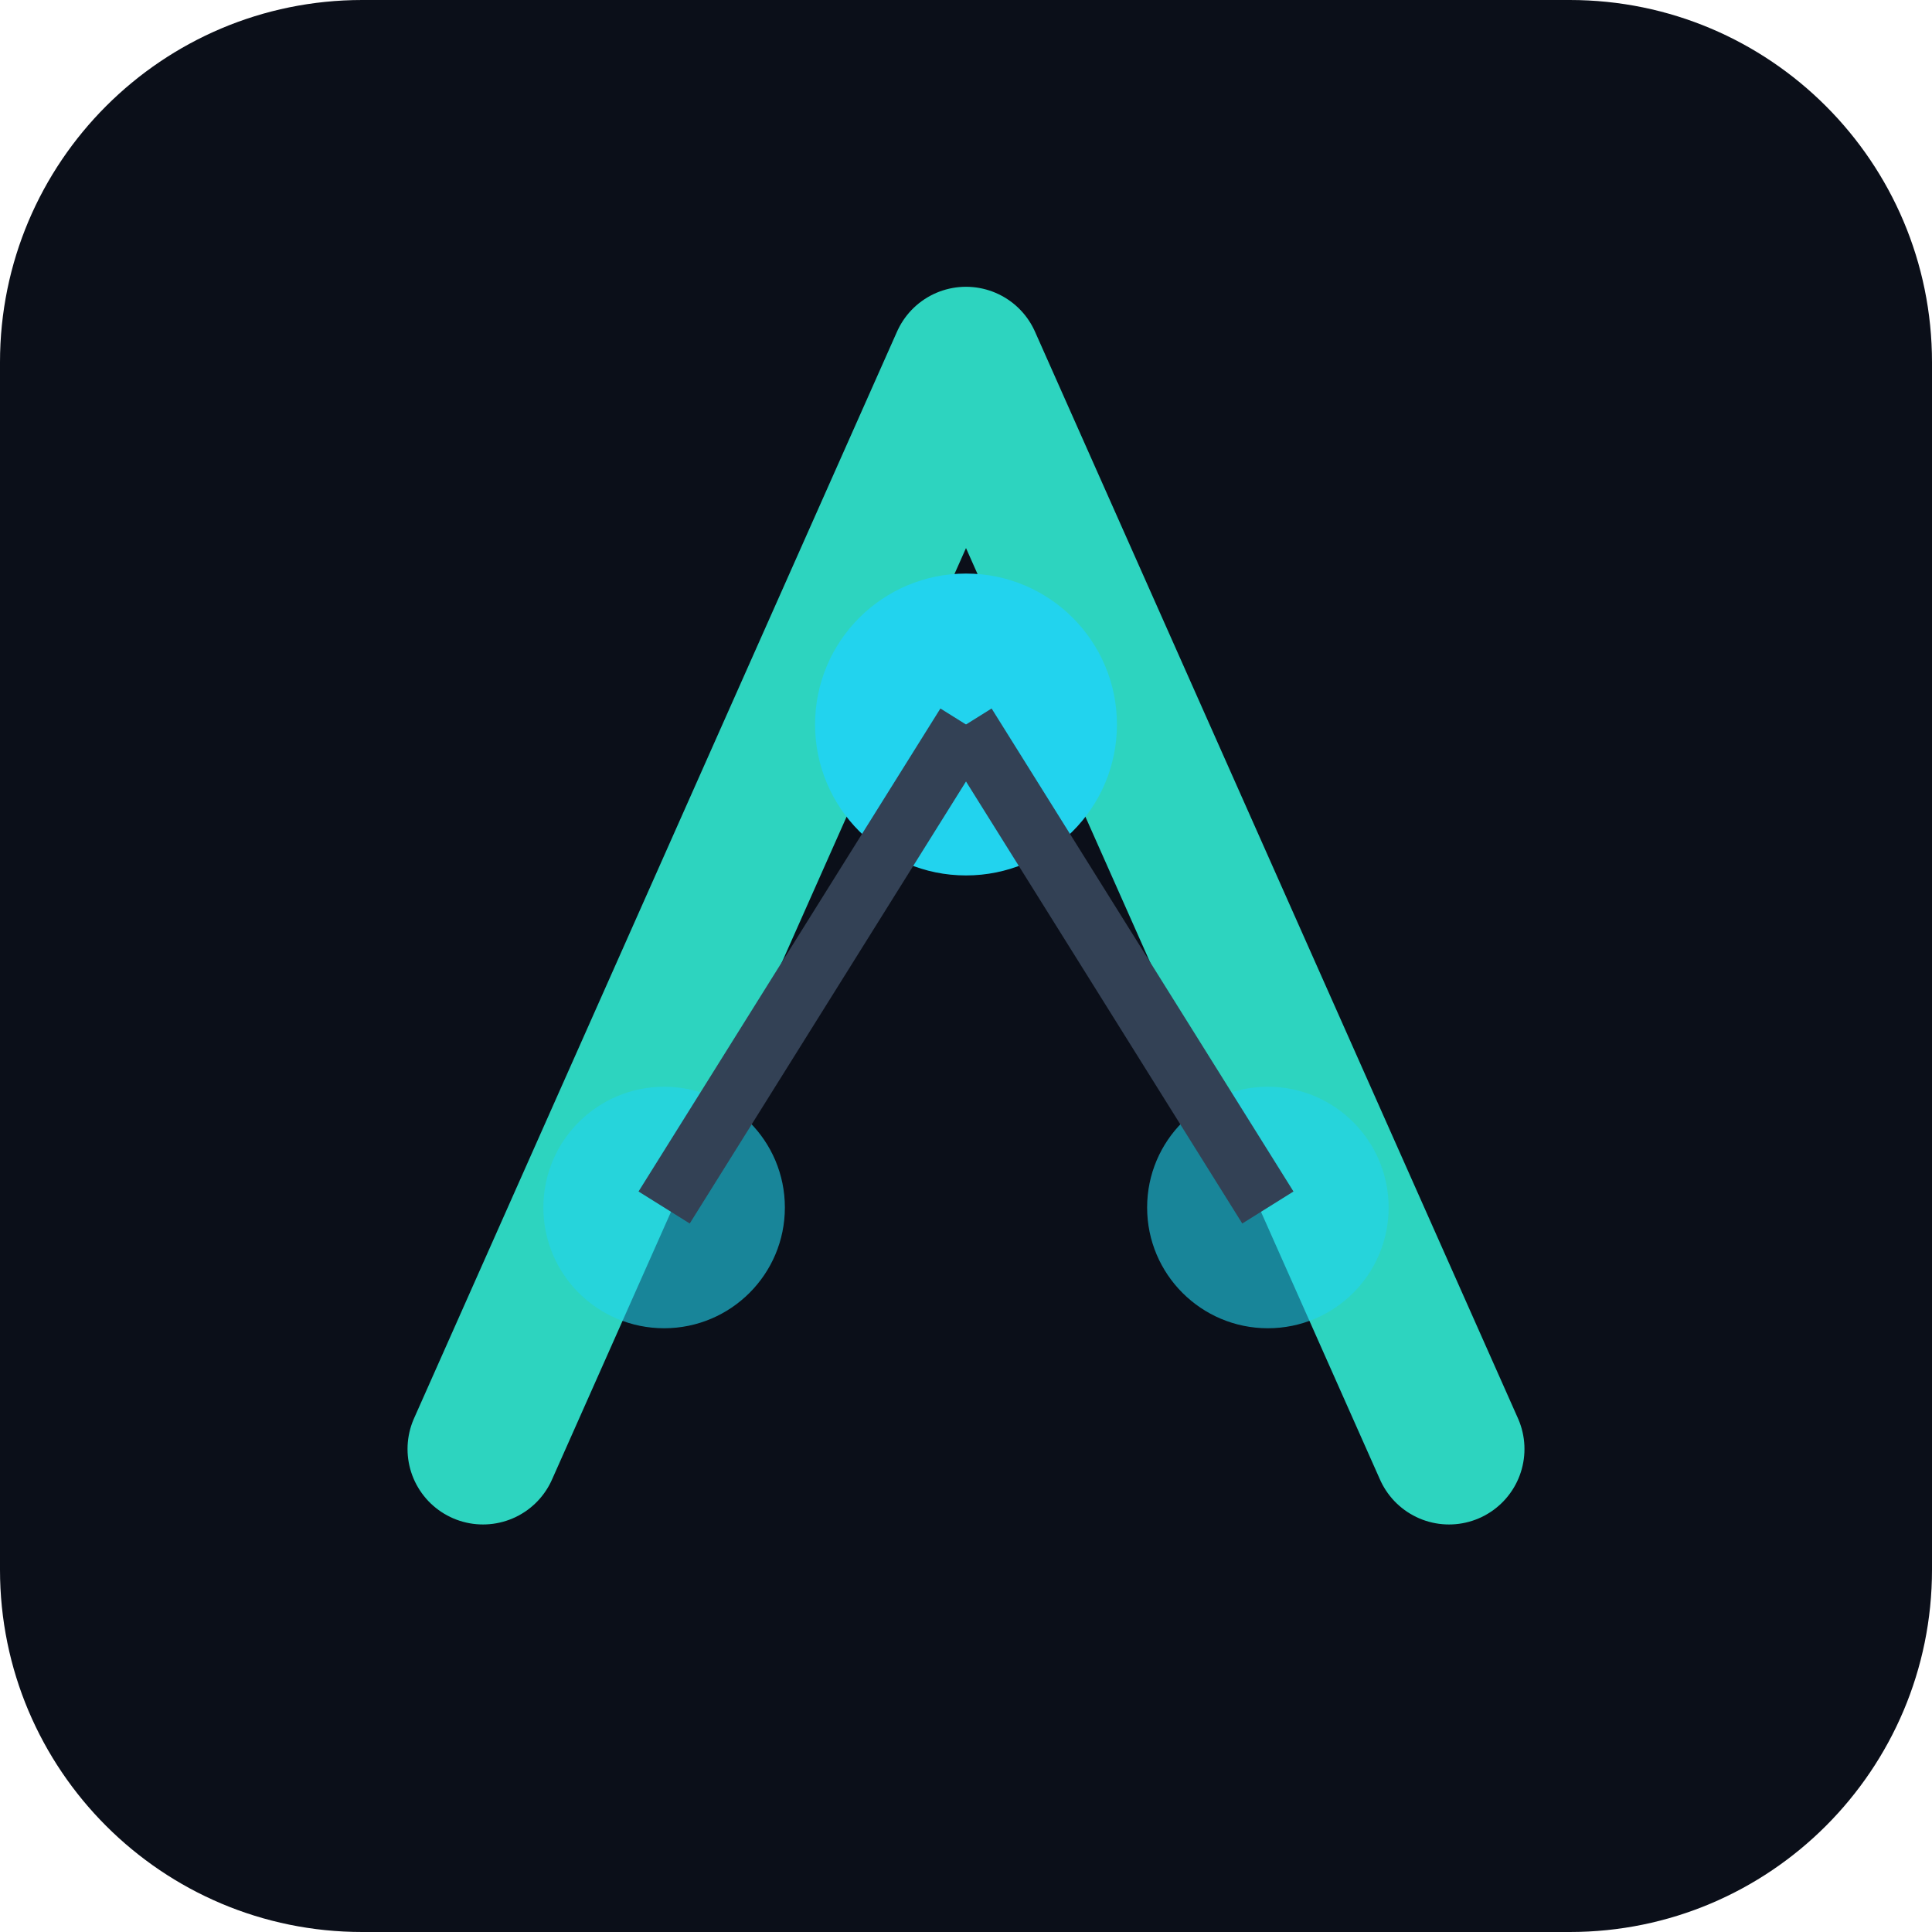
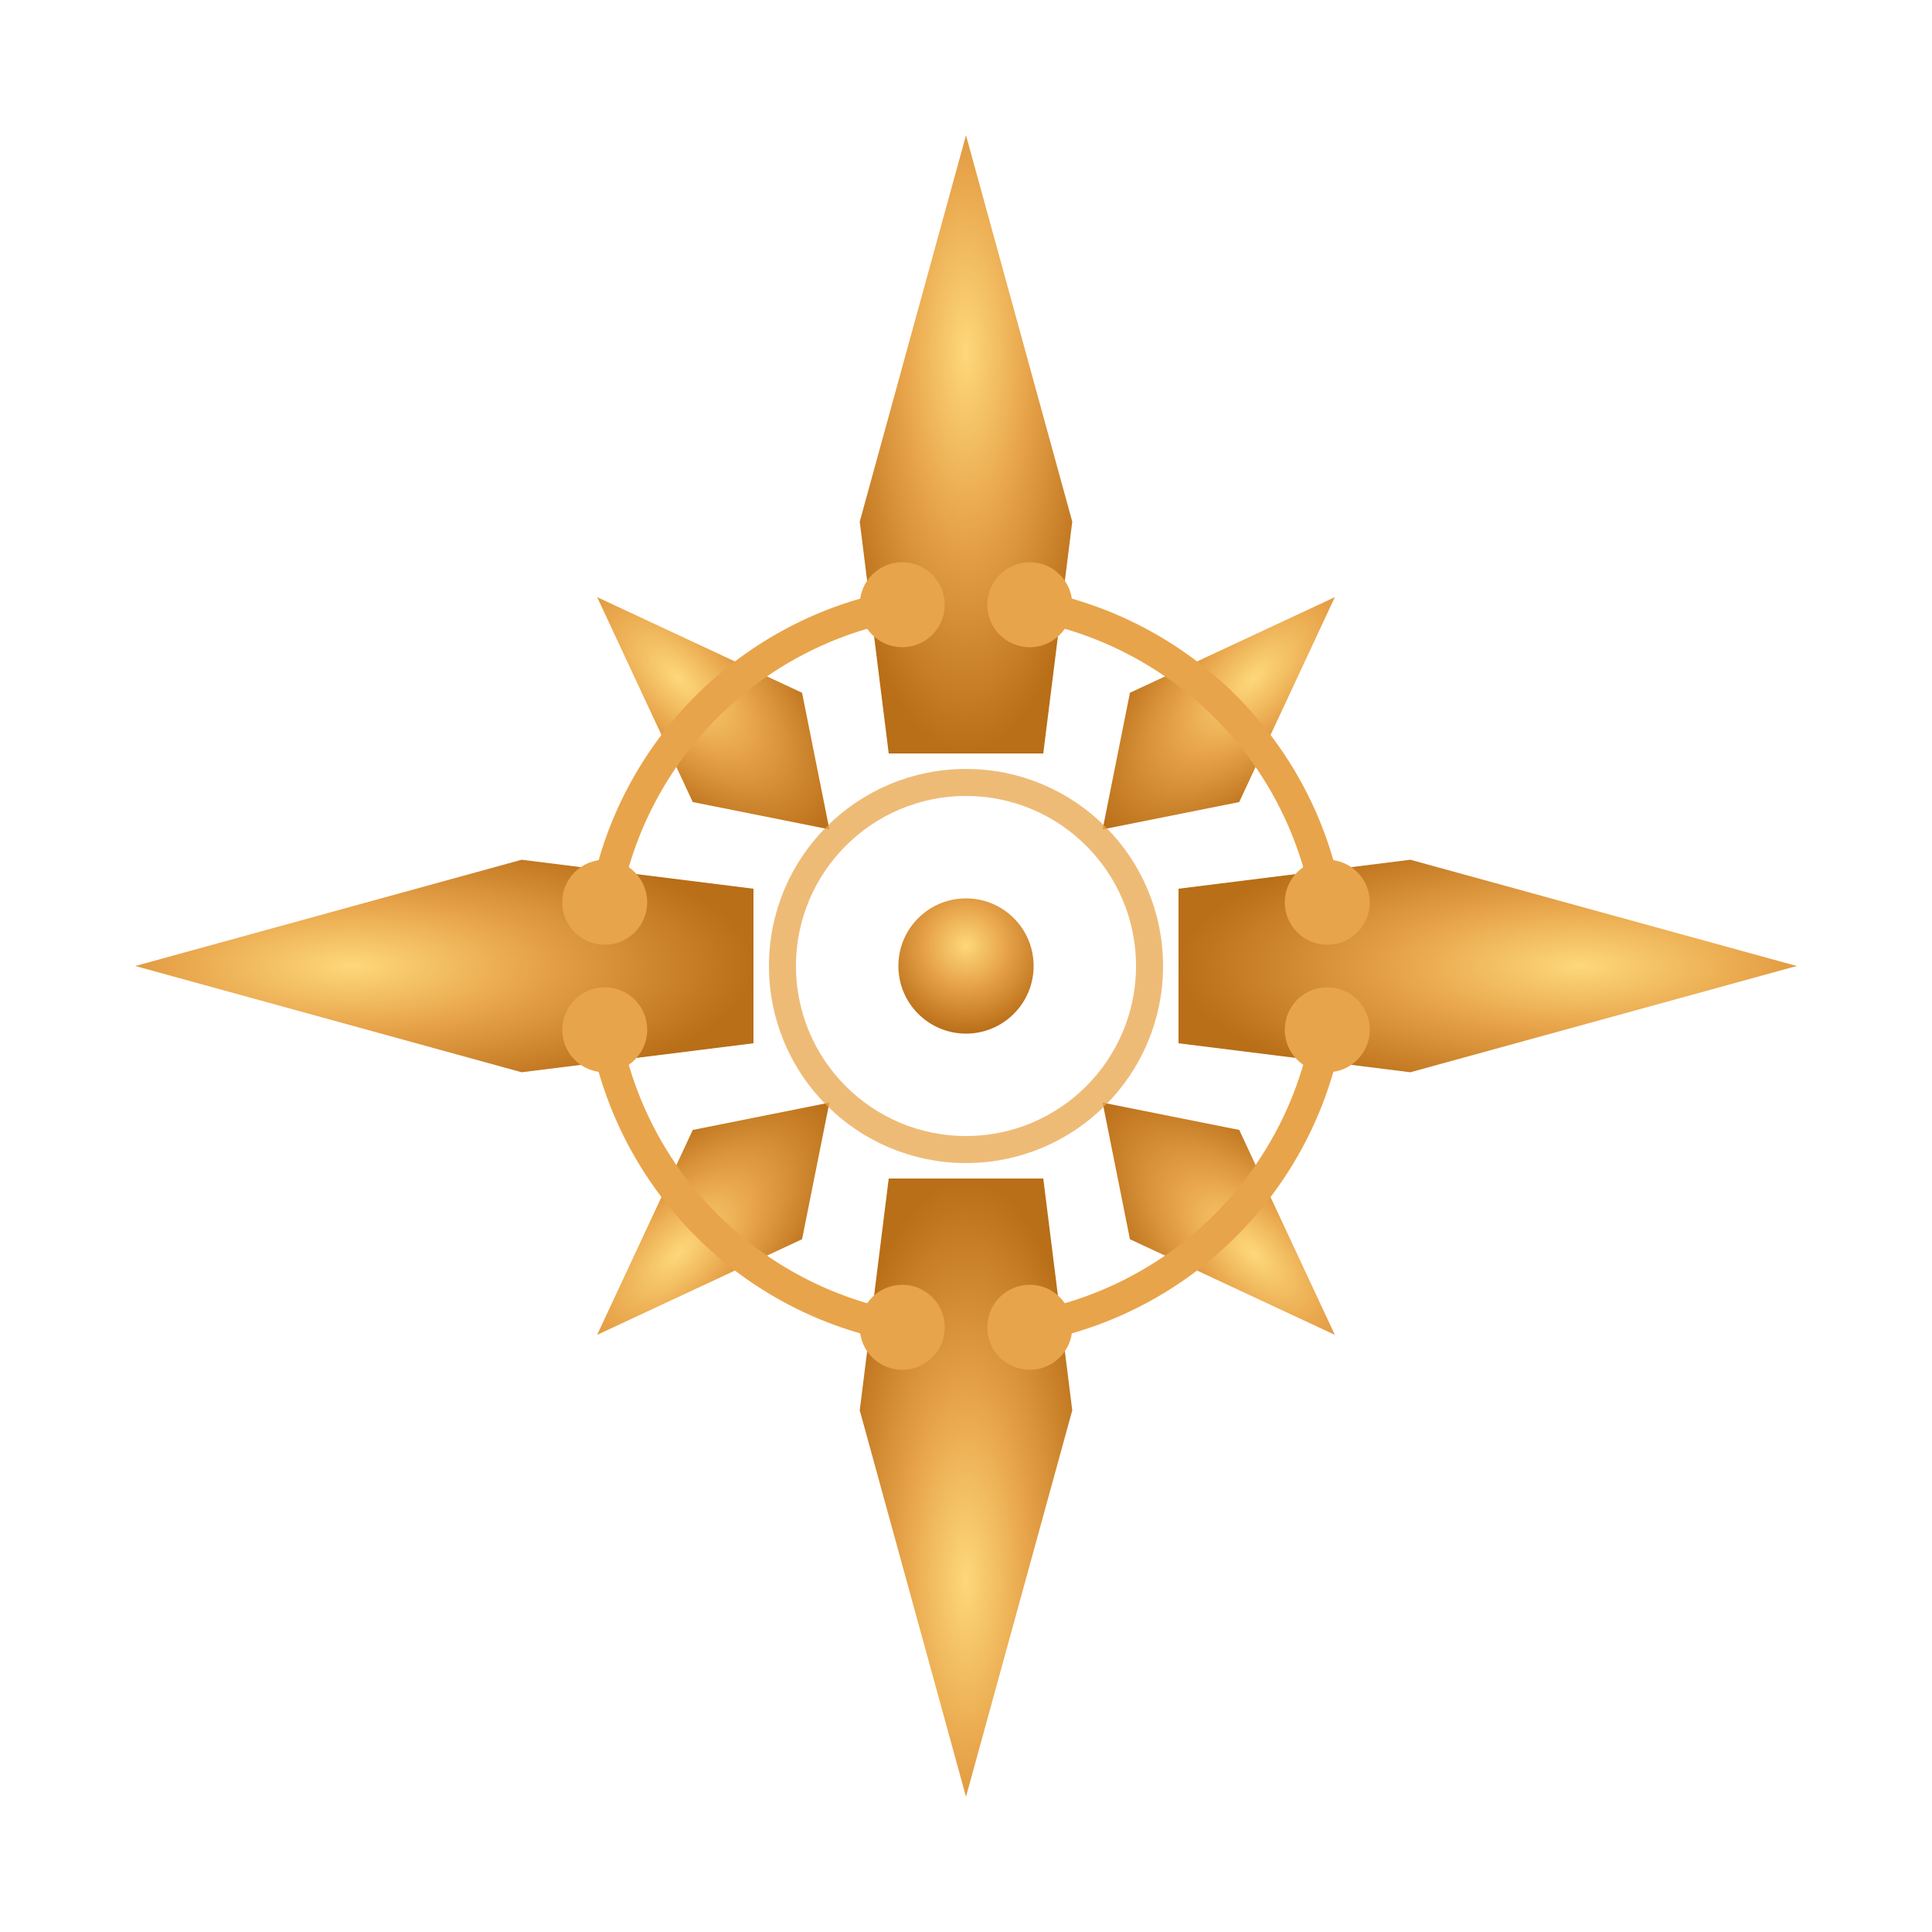
- <svg xmlns="http://www.w3.org/2000/svg" viewBox="0 0 32 32">
-   <rect width="32" height="32" rx="6" fill="#0b0f19" />
-   <path d="M8 24 L16 6 L24 24" stroke="#2dd4bf" stroke-width="2.5" fill="none" stroke-linecap="round" stroke-linejoin="round" />
-   <circle cx="16" cy="12" r="2.5" fill="#22d3ee" />
-   <circle cx="11" cy="20" r="2" fill="#22d3ee" opacity="0.6" />
-   <circle cx="21" cy="20" r="2" fill="#22d3ee" opacity="0.6" />
-   <line x1="16" y1="12" x2="11" y2="20" stroke="#334155" stroke-width="1" />
-   <line x1="16" y1="12" x2="21" y2="20" stroke="#334155" stroke-width="1" />
+ <svg xmlns="http://www.w3.org/2000/svg" viewBox="0 0 100 100" fill="none">
+   <defs>
+     <radialGradient id="f-fill" cx="50%" cy="35%" r="65%">
+       <stop offset="0%" stop-color="#fdd87a" />
+       <stop offset="45%" stop-color="#e8a44a" />
+       <stop offset="100%" stop-color="#b96e18" />
+     </radialGradient>
+   </defs>
+   <g transform="translate(50,50)">
+     <path transform="rotate(0)" d="M 0,-43 L -5.5,-23 L -4,-11 L 4,-11 L 5.5,-23 Z" fill="url(#f-fill)" />
+     <path transform="rotate(90)" d="M 0,-43 L -5.5,-23 L -4,-11 L 4,-11 L 5.5,-23 Z" fill="url(#f-fill)" />
+     <path transform="rotate(180)" d="M 0,-43 L -5.5,-23 L -4,-11 L 4,-11 L 5.5,-23 Z" fill="url(#f-fill)" />
+     <path transform="rotate(270)" d="M 0,-43 L -5.5,-23 L -4,-11 L 4,-11 L 5.5,-23 Z" fill="url(#f-fill)" />
+     <path transform="rotate(45)" d="M 0,-27 L -4,-16 L 0,-10 L 4,-16 Z" fill="url(#f-fill)" />
+     <path transform="rotate(135)" d="M 0,-27 L -4,-16 L 0,-10 L 4,-16 Z" fill="url(#f-fill)" />
+     <path transform="rotate(225)" d="M 0,-27 L -4,-16 L 0,-10 L 4,-16 Z" fill="url(#f-fill)" />
+     <path transform="rotate(315)" d="M 0,-27 L -4,-16 L 0,-10 L 4,-16 Z" fill="url(#f-fill)" />
+     <path d="M 3.3,-18.7  A 19,19 0 0,1 18.7,-3.3" stroke="#e8a44a" stroke-width="1.6" />
+     <path d="M 18.7,3.3   A 19,19 0 0,1 3.3,18.7" stroke="#e8a44a" stroke-width="1.6" />
+     <path d="M -3.3,18.7  A 19,19 0 0,1 -18.7,3.3" stroke="#e8a44a" stroke-width="1.6" />
+     <path d="M -18.7,-3.3 A 19,19 0 0,1 -3.3,-18.7" stroke="#e8a44a" stroke-width="1.6" />
+     <circle cx="3.3" cy="-18.7" r="2.2" fill="#e8a44a" />
+     <circle cx="18.7" cy="-3.3" r="2.2" fill="#e8a44a" />
+     <circle cx="18.7" cy="3.3" r="2.2" fill="#e8a44a" />
+     <circle cx="3.3" cy="18.7" r="2.2" fill="#e8a44a" />
+     <circle cx="-3.3" cy="18.7" r="2.2" fill="#e8a44a" />
+     <circle cx="-18.7" cy="3.3" r="2.2" fill="#e8a44a" />
+     <circle cx="-18.7" cy="-3.3" r="2.2" fill="#e8a44a" />
+     <circle cx="-3.3" cy="-18.7" r="2.2" fill="#e8a44a" />
+     <circle r="9.5" stroke="#e8a44a" stroke-width="1.4" opacity="0.75" />
+     <circle r="3.5" fill="url(#f-fill)" />
+   </g>
</svg>
